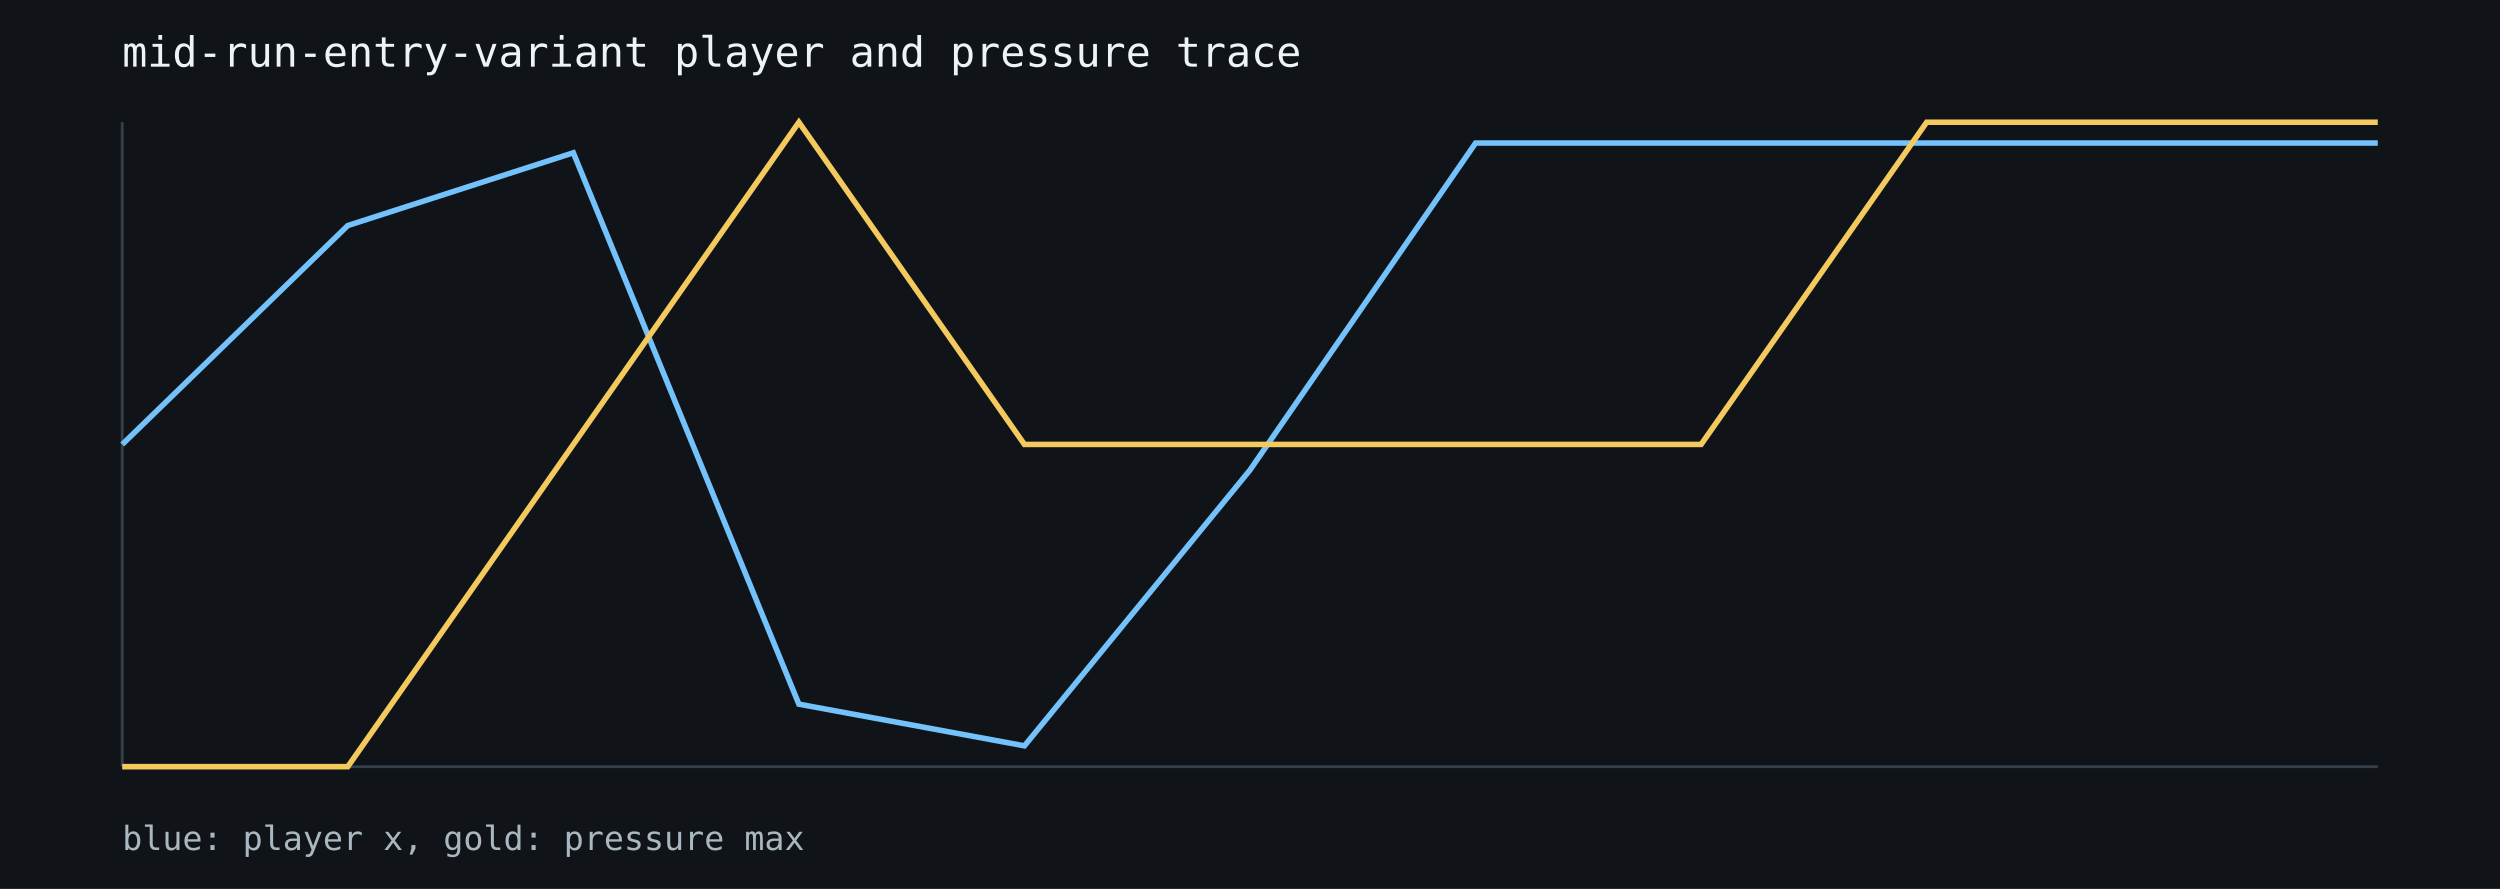
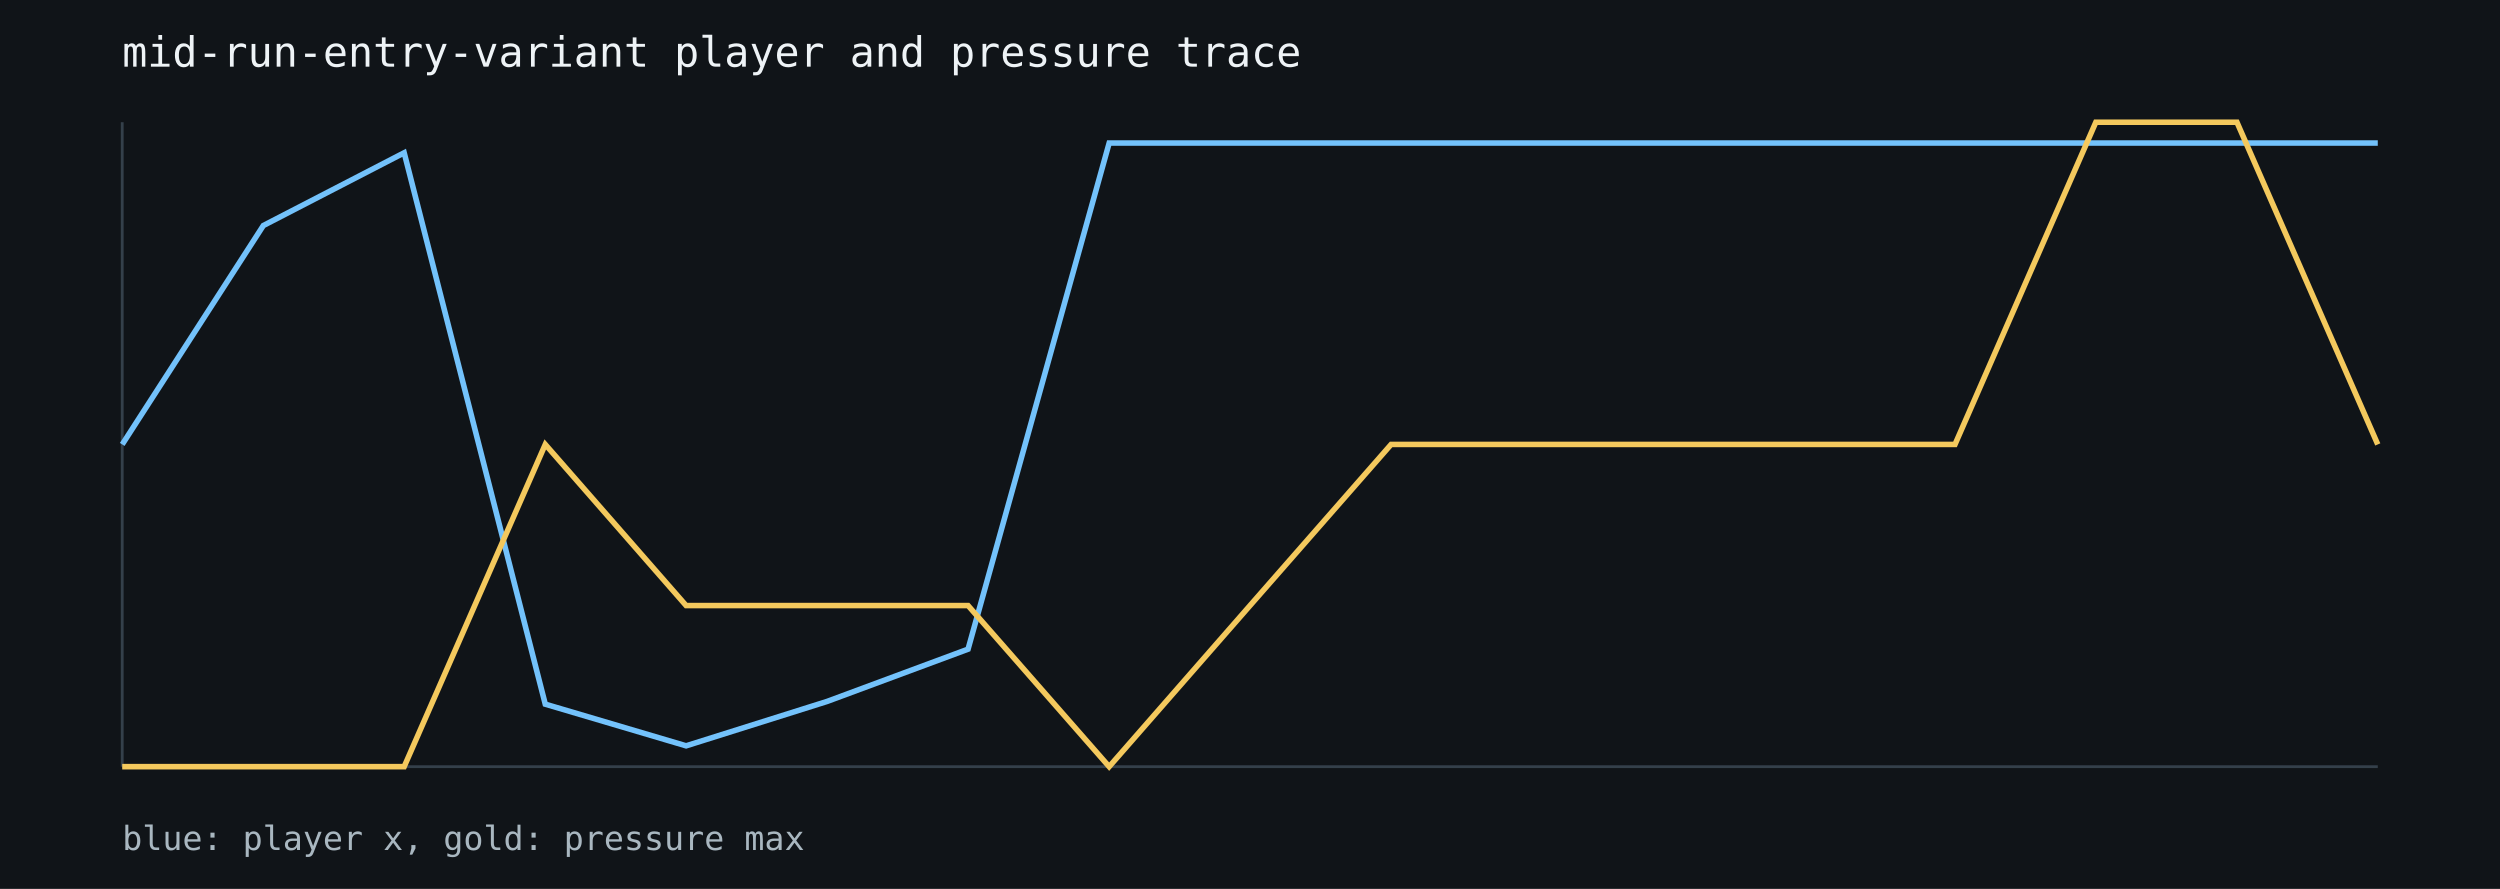
<svg xmlns="http://www.w3.org/2000/svg" width="900" height="320" viewBox="0 0 900 320">
  <rect width="100%" height="100%" fill="#101418" />
  <text x="44" y="24" fill="#eef3f6" font-family="monospace" font-size="15">mid-run-entry-variant player and pressure trace</text>
  <line x1="44" y1="276" x2="856" y2="276" stroke="#34404a" />
  <line x1="44" y1="44" x2="44" y2="276" stroke="#34404a" />
-   <path d="M44.0,160.0 L125.2,81.2 L206.4,55.0 L287.6,253.5 L368.8,268.5 L450.0,169.2 L531.2,51.5 L612.4,51.5 L693.6,51.5 L774.8,51.5 L856.0,51.5" fill="none" stroke="#73c2fb" stroke-width="2" />
-   <path d="M44.0,276.0 L125.2,276.0 L206.4,160.0 L287.6,44.0 L368.8,160.0 L450.0,160.0 L531.2,160.0 L612.4,160.0 L693.6,44.0 L774.8,44.0 L856.0,44.0" fill="none" stroke="#f4c95d" stroke-width="2" />
+   <path d="M44.0,160.0 L94.8,81.2 L145.5,55.0 L196.3,253.5 L247.0,268.5 L297.8,252.5 L348.5,233.7 L399.3,51.5 L450.0,51.5 L500.8,51.5 L551.5,51.5 L602.3,51.5 L653.0,51.5 L703.8,51.5 L754.5,51.5 L805.3,51.5 L856.0,51.5" fill="none" stroke="#73c2fb" stroke-width="2" />
+   <path d="M44.0,276.0 L94.8,276.0 L145.5,276.0 L196.3,160.0 L247.0,218.0 L297.8,218.0 L348.5,218.0 L399.3,276.0 L450.0,218.0 L500.8,160.0 L551.5,160.0 L602.3,160.0 L653.0,160.0 L703.8,160.0 L754.5,44.0 L805.3,44.0 L856.0,160.0" fill="none" stroke="#f4c95d" stroke-width="2" />
  <text x="44" y="306" fill="#a9b7c0" font-family="monospace" font-size="12">blue: player x, gold: pressure max</text>
</svg>
